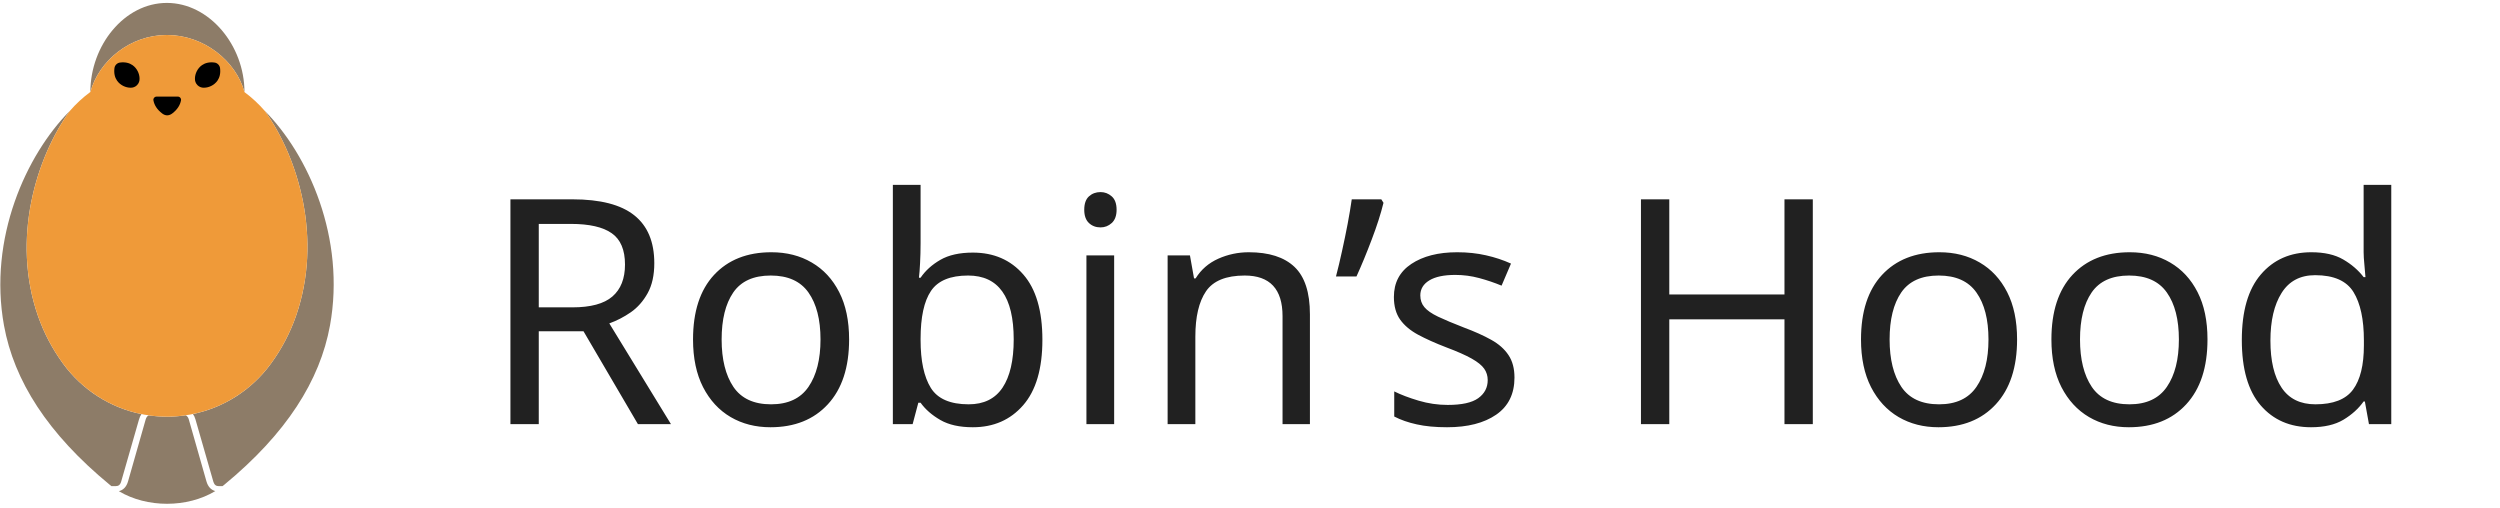
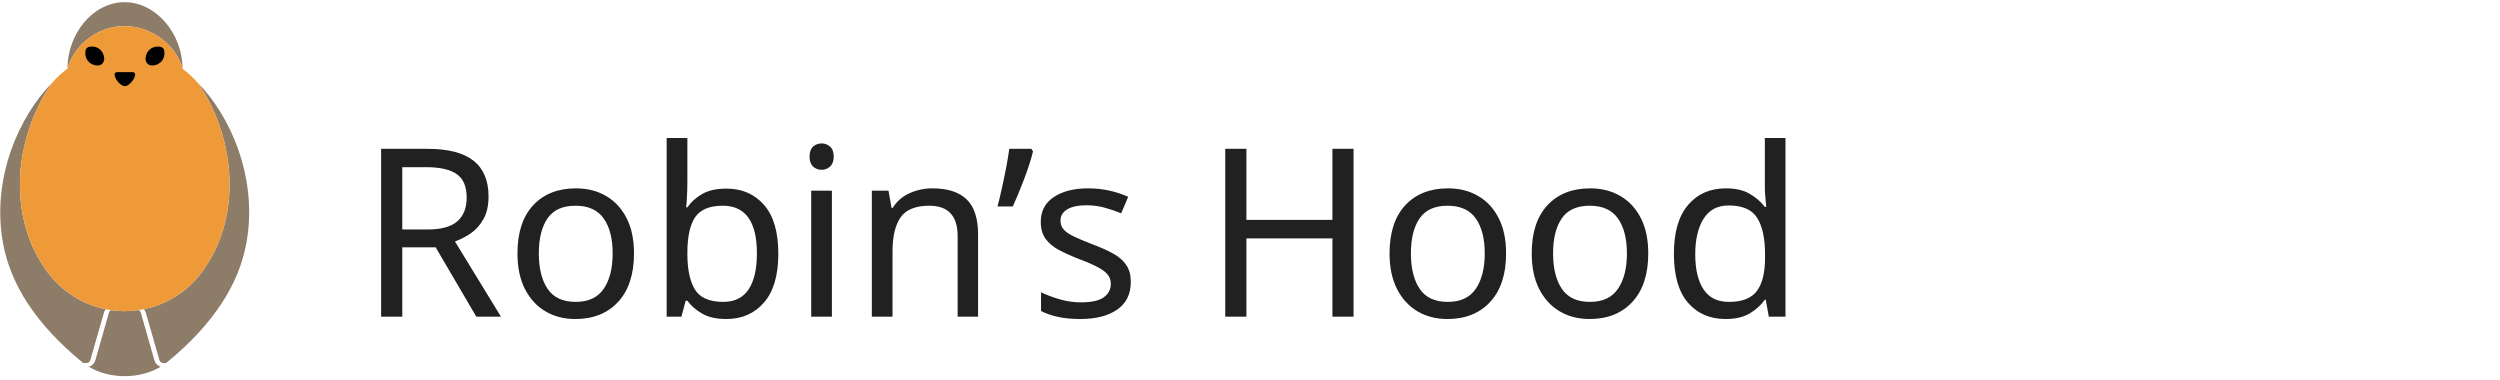
- <svg xmlns="http://www.w3.org/2000/svg" height="91px" viewBox="0 0 448 91" version="1.1">
+ <svg xmlns="http://www.w3.org/2000/svg" height="91px" viewBox="0 0 600 91" version="1.1">
  <defs>
    <style>
            @font-face {
                font-family: 'IBM Plex Sans';
                font-style: normal;
                font-weight: 400;
                font-display: swap;
                src: url(https://fonts.gstatic.com/s/ibmplexsanscondensed/v8/Gg8lN4UfRSqiPg7Jn2ZI12V4DCEwkj1E4LVeHYapyK7Bh4sN.woff2) format('woff2');
                unicode-range: U+0000-00FF, U+0131, U+0152-0153, U+02BB-02BC, U+02C6, U+02DA, U+02DC, U+2000-206F, U+2074, U+20AC, U+2122, U+2191, U+2193, U+2212, U+2215, U+FEFF, U+FFFD;
            }
            #Text {
                fill: #212121;
            }
            @media (prefers-color-scheme: dark) {
                #Text {
                    fill: #F5F4F2;
                }
            }
        </style>
  </defs>
  <g id="single line logo" stroke="none" stroke-width="1" fill="none" fill-rule="evenodd">
    <g id="Logo" transform="translate(-20.5, -5)">
      <path d="M53.784,79.422 C53.993,79.524 54.168,79.713 54.286,80.02 L54.333,80.159 L57.492,91.252 C57.78,92.242 58.325,92.789 59.08,93.003 C54.045,96.033 46.847,96.038 41.798,93.019 C42.586,92.818 43.154,92.269 43.449,91.252 L46.608,80.159 C46.72,79.78 46.906,79.552 47.136,79.433 C48.218,79.589 49.316,79.67 50.425,79.67 C51.556,79.67 52.677,79.586 53.78,79.423 L53.784,79.422 Z M67.936,24.855 C75.787,32.746 82.464,47.716 79.637,63.314 C77.838,73.224 71.8,82.712 60.683,91.873 C60.583,91.955 60.482,92.035 60.38,92.114 L59.693,92.114 C59.252,92.114 58.937,91.922 58.756,91.391 L58.713,91.252 L55.528,80.159 C55.419,79.77 55.267,79.45 55.076,79.193 C60.627,78.042 65.627,74.858 69.046,70.173 C71.027,67.466 72.496,64.599 73.522,61.686 C78.372,47.831 73.973,33.228 67.936,24.855 Z M33.027,24.855 C26.989,33.228 22.478,47.831 27.327,61.686 C28.352,64.599 29.822,67.466 31.804,70.173 C35.239,74.88 40.269,78.073 45.853,79.209 C45.668,79.463 45.52,79.777 45.413,80.159 L42.228,91.252 C42.055,91.889 41.725,92.114 41.247,92.114 L40.47,92.114 C40.368,92.035 40.267,91.955 40.167,91.873 C29.041,82.718 23.011,73.224 21.213,63.314 C18.385,47.716 25.175,32.746 33.027,24.855 Z M50.401,5.523 C58.014,5.523 64.309,13.135 64.309,21.502 C62.784,15.91 57.014,11.27 50.401,11.27 C43.79,11.27 38.215,15.91 36.691,21.502 C36.691,13.135 42.79,5.523 50.401,5.523 Z" id="Outside" fill="#8D7C68" />
      <path d="M50.401,11.27 C57.014,11.27 62.784,15.91 64.309,21.502 C65.644,22.494 66.867,23.63 67.957,24.885 L68.159,25.168 L68.159,25.168 C68.249,25.297 68.34,25.428 68.43,25.56 L68.564,25.758 L68.724,25.998 L68.724,25.998 L68.882,26.24 C68.985,26.398 69.087,26.558 69.188,26.72 L69.302,26.903 L69.302,26.903 L69.455,27.153 L69.604,27.402 C69.681,27.531 69.758,27.662 69.834,27.793 L69.948,27.99 L70.034,28.142 L70.11,28.277 L70.283,28.588 L70.283,28.588 L70.368,28.745 C70.441,28.878 70.513,29.013 70.585,29.149 L70.692,29.353 C70.761,29.486 70.83,29.62 70.898,29.754 L71,29.956 L71,29.956 L71.136,30.231 L71.136,30.231 L71.212,30.388 L71.327,30.625 L71.327,30.625 L71.458,30.901 L71.552,31.104 L71.662,31.345 L71.755,31.55 L71.901,31.879 L71.973,32.043 L71.973,32.043 L72.044,32.209 C72.107,32.356 72.169,32.503 72.231,32.652 L72.334,32.902 C72.468,33.23 72.599,33.562 72.727,33.898 C72.8,34.09 72.872,34.284 72.943,34.479 C73.041,34.749 73.137,35.02 73.23,35.293 C73.285,35.452 73.339,35.613 73.392,35.774 L73.471,36.016 C73.78,36.971 74.061,37.951 74.31,38.95 L74.402,39.326 C74.448,39.52 74.494,39.715 74.538,39.91 C74.578,40.089 74.618,40.269 74.656,40.45 C74.691,40.615 74.725,40.78 74.759,40.946 L74.808,41.194 L74.838,41.352 L74.838,41.352 C74.977,42.083 75.099,42.822 75.202,43.568 C75.227,43.75 75.251,43.931 75.274,44.114 L75.305,44.369 L75.348,44.748 C75.368,44.935 75.388,45.123 75.406,45.311 C75.49,46.196 75.548,47.09 75.576,47.991 L75.586,48.384 C75.596,48.862 75.598,49.342 75.591,49.824 C75.586,50.172 75.577,50.52 75.562,50.869 C75.549,51.19 75.532,51.512 75.511,51.834 C75.496,52.062 75.479,52.29 75.46,52.518 L75.424,52.923 C75.416,53.008 75.408,53.094 75.399,53.179 C75.38,53.374 75.359,53.569 75.336,53.764 L75.286,54.172 C75.239,54.545 75.186,54.918 75.127,55.292 C74.974,56.26 74.783,57.229 74.549,58.198 C74.325,59.127 74.063,60.055 73.761,60.98 C73.684,61.215 73.604,61.451 73.522,61.686 C72.496,64.599 71.027,67.466 69.046,70.173 C64.737,76.077 57.916,79.599 50.645,79.668 L50.425,79.67 C43.069,79.67 36.156,76.137 31.804,70.173 C29.822,67.466 28.352,64.599 27.327,61.686 C22.478,47.831 26.989,33.228 33.027,24.855 L32.99,24.907 C34.09,23.63 35.332,22.481 36.691,21.479 L36.691,21.502 L36.691,21.502 C38.215,15.91 43.79,11.27 50.401,11.27 Z" id="Inside" fill="#EF9A39" />
      <path d="M52.358,22.309 C52.532,22.308 52.697,22.384 52.809,22.516 C52.921,22.647 52.967,22.821 52.936,22.989 C52.935,22.99 52.935,22.99 52.935,22.99 C52.783,23.809 52.305,24.631 51.343,25.351 C51.098,25.535 50.774,25.667 50.465,25.67 C50.145,25.674 49.841,25.542 49.586,25.351 C48.624,24.631 48.146,23.809 47.995,22.99 C47.994,22.99 47.994,22.99 47.994,22.989 C47.963,22.821 48.01,22.648 48.121,22.516 C48.233,22.385 48.398,22.309 48.572,22.309 L52.358,22.309 L52.358,22.309 Z M44.243,16.672 C45.086,17.256 45.478,18.237 45.506,18.977 L45.508,19.059 L45.507,19.055 C45.54,19.489 45.382,19.934 45.048,20.268 C44.734,20.582 44.319,20.732 43.907,20.719 L43.851,20.716 C43.103,20.714 42.076,20.32 41.469,19.446 C41.084,18.89 40.886,18.145 41.012,17.191 C41.078,16.694 41.497,16.275 41.994,16.21 C42.948,16.083 43.687,16.287 44.243,16.672 Z M56.7,16.672 C57.256,16.287 57.995,16.083 58.949,16.21 C59.446,16.275 59.865,16.694 59.931,17.191 C60.057,18.145 59.859,18.89 59.474,19.446 C58.867,20.32 57.84,20.714 57.092,20.716 L57.092,20.716 L57.036,20.719 C56.625,20.732 56.209,20.582 55.895,20.268 C55.561,19.934 55.403,19.489 55.436,19.055 L55.436,19.055 L55.435,19.059 L55.437,18.977 C55.466,18.237 55.857,17.256 56.7,16.672 Z" id="Face" fill="#000000" />
    </g>
    <text x="86" y="76" font-size="4.7em" font-family="IBM Plex Sans, sans-serif" id="Text">Robin’s Hood</text>
  </g>
</svg>
